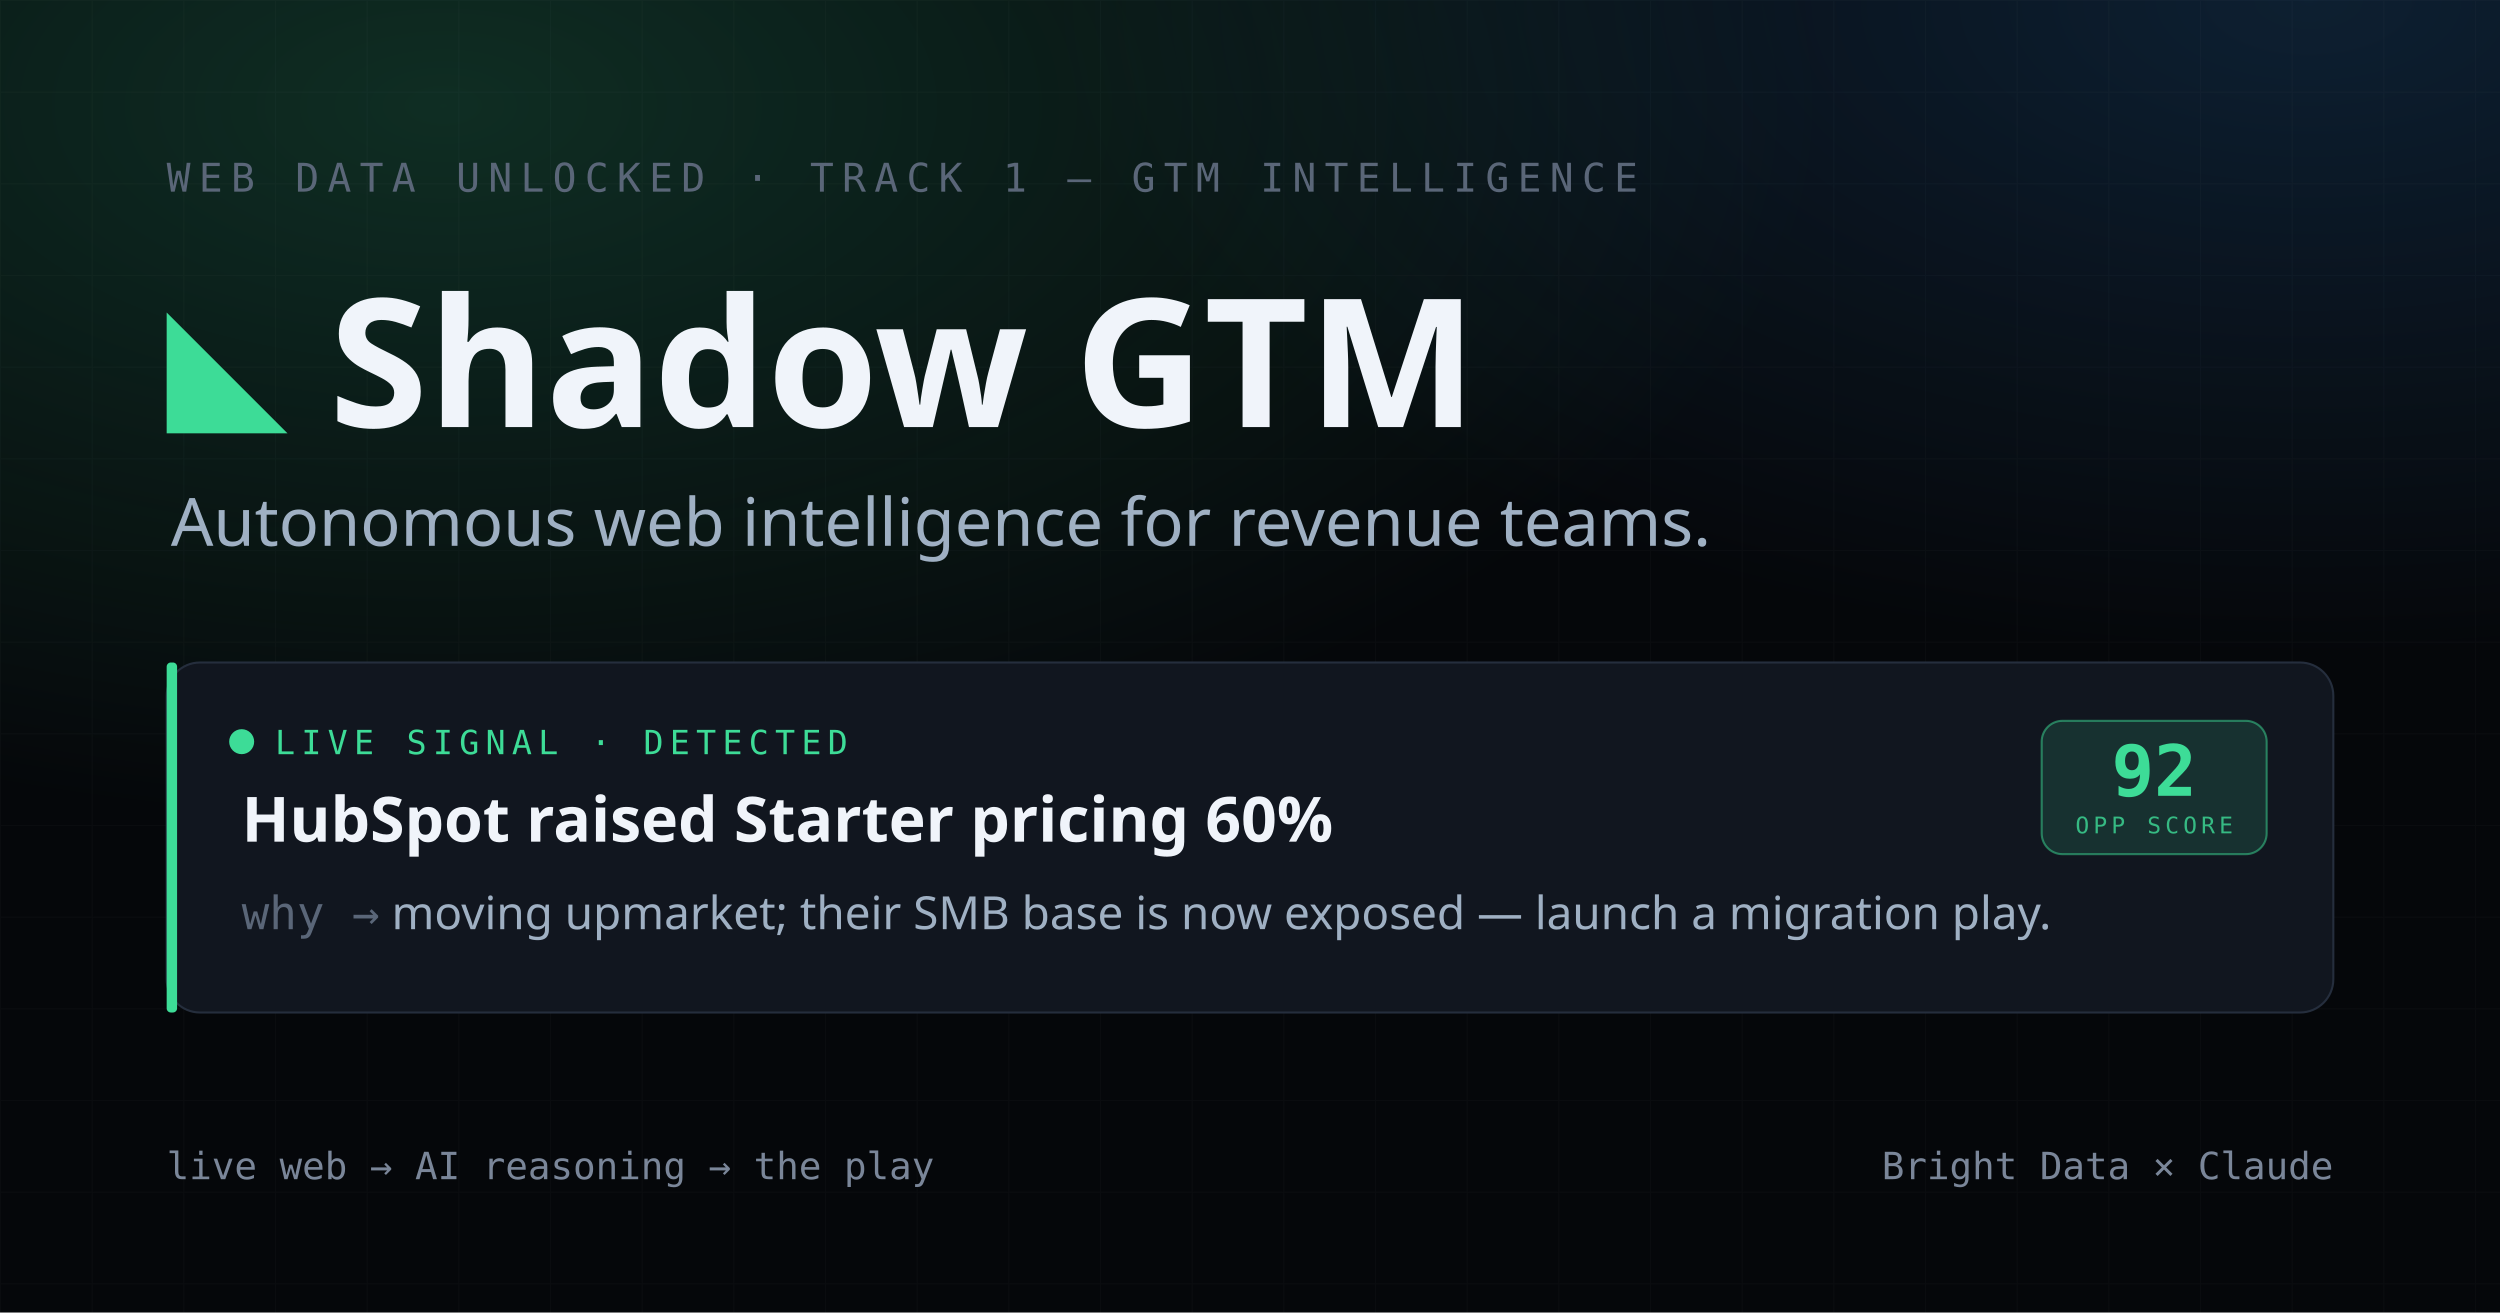
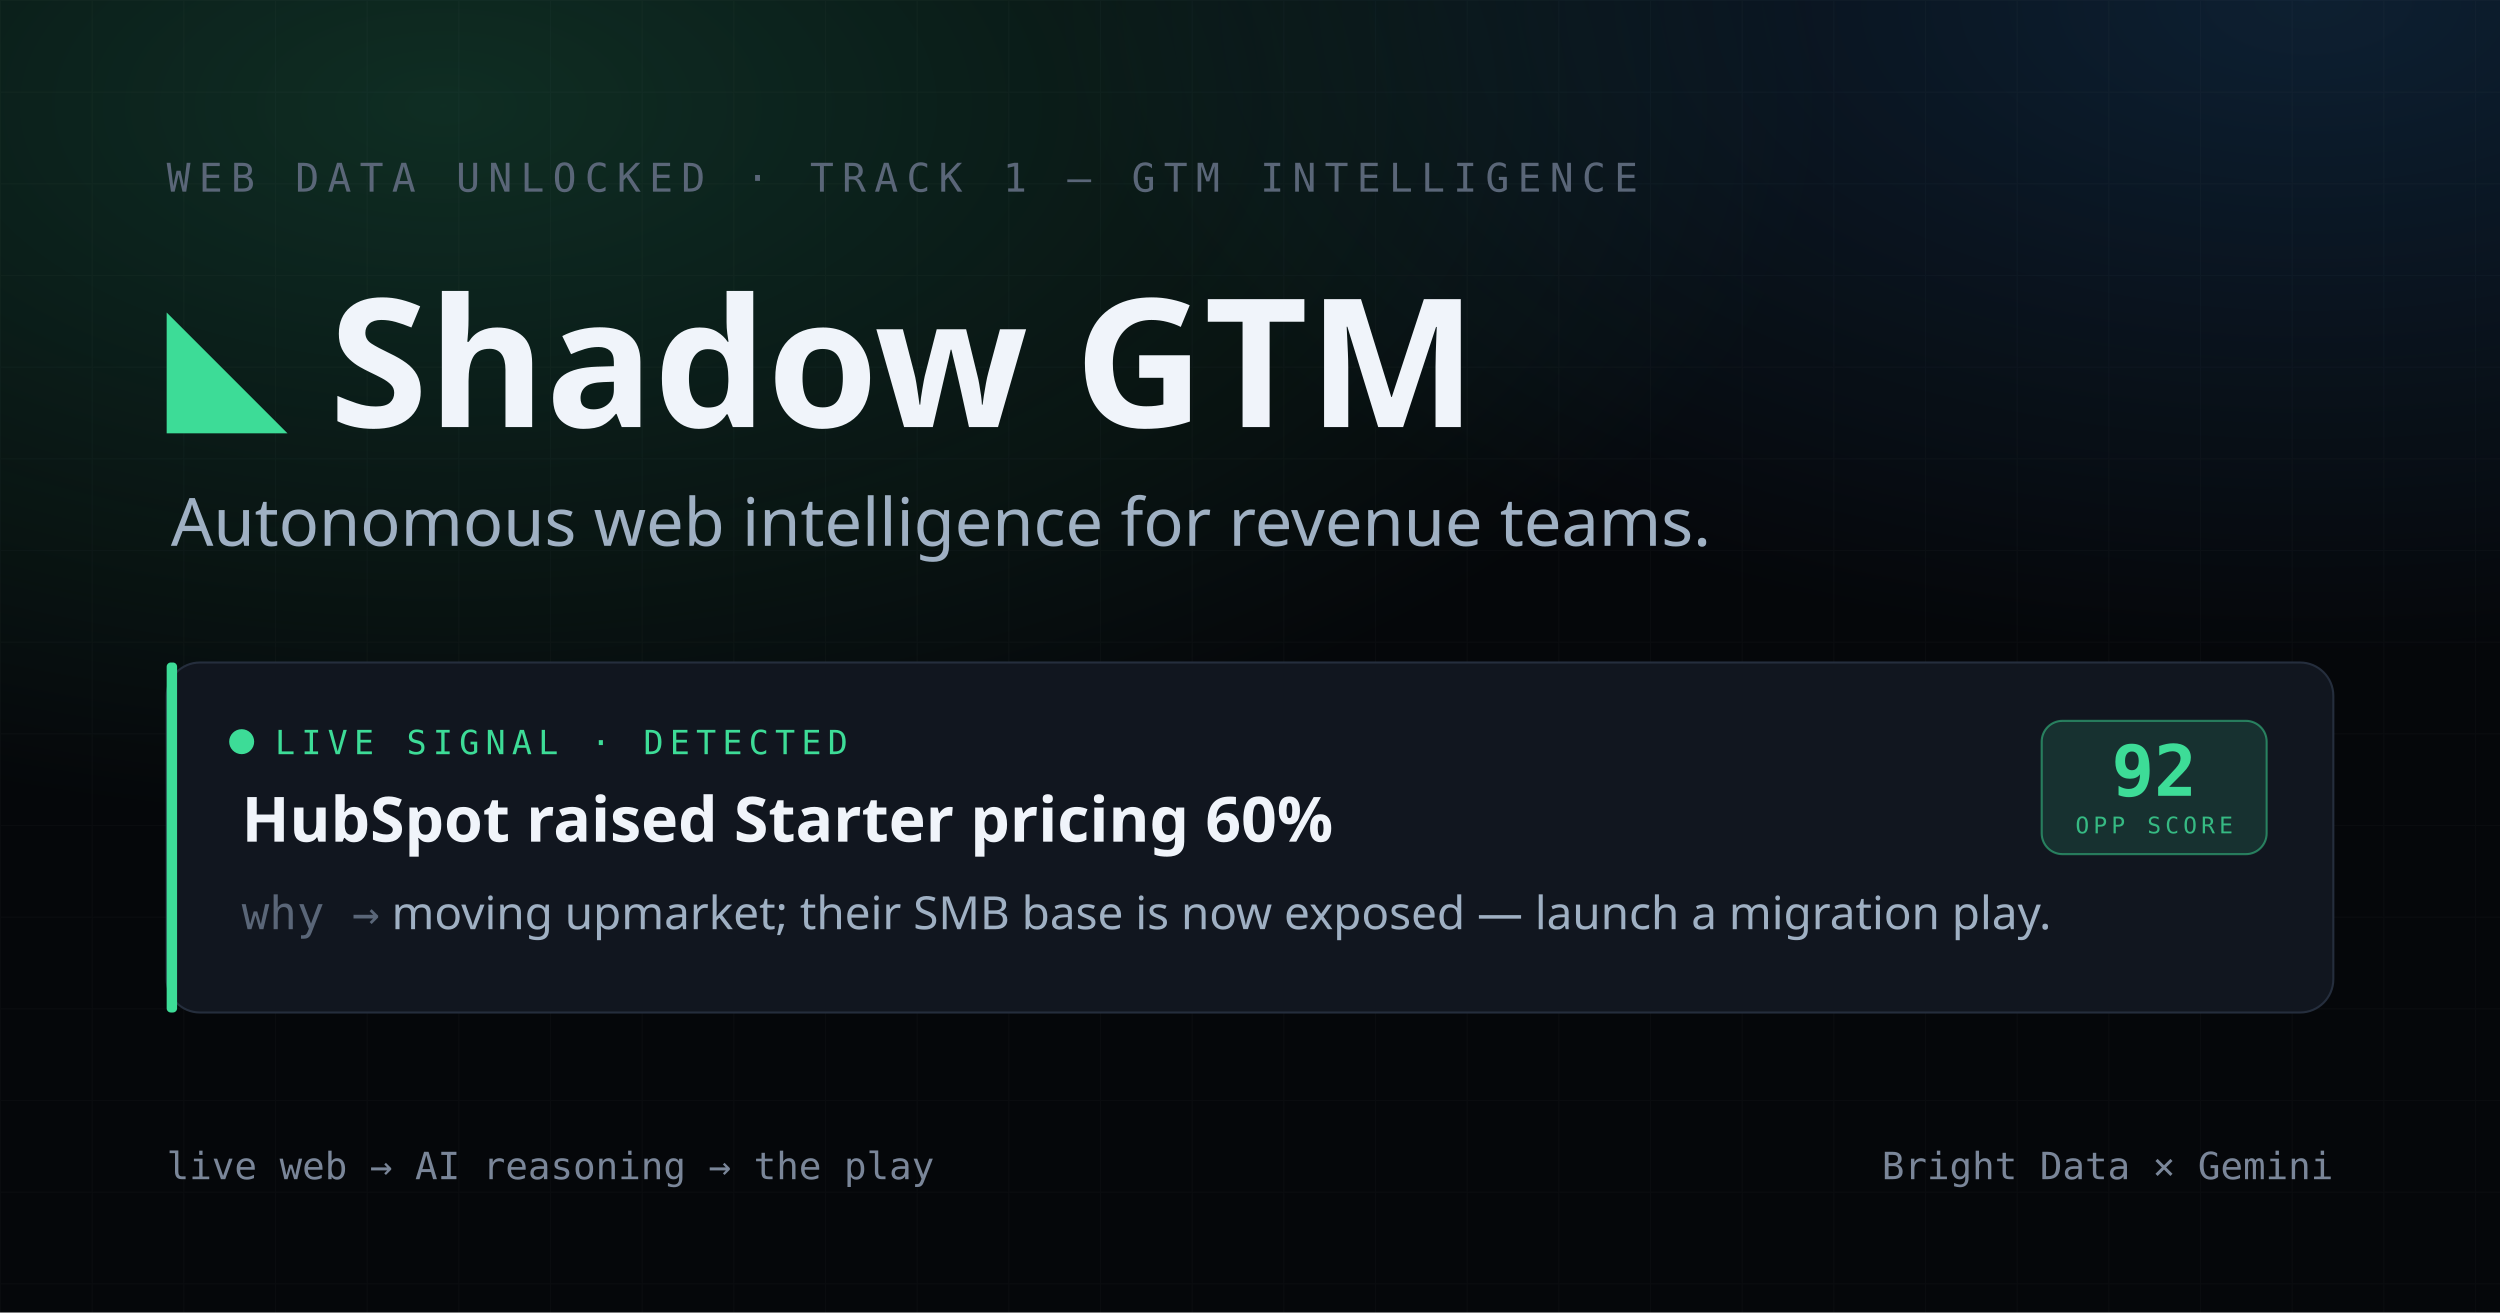
<svg xmlns="http://www.w3.org/2000/svg" width="1200" height="630" viewBox="0 0 1200 630" font-family="'Segoe UI', system-ui, -apple-system, sans-serif">
  <defs>
    <radialGradient id="glowG" cx="18%" cy="8%" r="55%">
      <stop offset="0%" stop-color="#3ddc97" stop-opacity="0.18" />
      <stop offset="100%" stop-color="#3ddc97" stop-opacity="0" />
    </radialGradient>
    <radialGradient id="glowB" cx="92%" cy="0%" r="50%">
      <stop offset="0%" stop-color="#3aa0ff" stop-opacity="0.16" />
      <stop offset="100%" stop-color="#3aa0ff" stop-opacity="0" />
    </radialGradient>
    <pattern id="grid" width="44" height="44" patternUnits="userSpaceOnUse">
      <path d="M44 0H0V44" fill="none" stroke="#ffffff" stroke-opacity="0.022" stroke-width="1" />
    </pattern>
  </defs>
  <rect width="1200" height="630" fill="#05070a" />
  <rect width="1200" height="630" fill="url(#grid)" />
  <rect width="1200" height="630" fill="url(#glowG)" />
  <rect width="1200" height="630" fill="url(#glowB)" />
  <text x="80" y="92" font-family="'JetBrains Mono', ui-monospace, monospace" font-size="19" letter-spacing="4" fill="#5a6678">WEB DATA UNLOCKED  ·  TRACK 1 — GTM INTELLIGENCE</text>
  <path d="M80 150 L80 208 L138 208 Z" fill="#3ddc97" />
  <text x="158" y="205" font-size="86" font-weight="700" fill="#f0f4fa">Shadow GTM</text>
  <text x="82" y="262" font-size="32" fill="#9fb0c3">Autonomous web intelligence for revenue teams.</text>
  <g>
    <rect x="80" y="318" width="1040" height="168" rx="16" fill="#11161f" stroke="#252e3d" stroke-width="1" />
    <rect x="80" y="318" width="5" height="168" rx="2" fill="#3ddc97" />
    <circle cx="116" cy="356" r="6" fill="#3ddc97" />
    <text x="132" y="362" font-family="'JetBrains Mono', ui-monospace, monospace" font-size="16" letter-spacing="3" fill="#3ddc97">LIVE SIGNAL · DETECTED</text>
    <text x="116" y="404" font-size="30" font-weight="600" fill="#f0f4fa">HubSpot raised Starter pricing 60%</text>
    <text x="116" y="446" font-size="22" fill="#9fb0c3">
      <tspan font-family="'JetBrains Mono', ui-monospace, monospace" fill="#5a6678">why → </tspan>
      moving upmarket; their SMB base is now exposed — launch a migration play.
    </text>
    <rect x="980" y="346" width="108" height="64" rx="10" fill="#3ddc97" fill-opacity="0.14" stroke="#3ddc97" stroke-opacity="0.5" />
    <text x="1034" y="382" font-family="'JetBrains Mono', ui-monospace, monospace" font-size="34" font-weight="700" fill="#3ddc97" text-anchor="middle">92</text>
    <text x="1034" y="400" font-family="'JetBrains Mono', ui-monospace, monospace" font-size="11" letter-spacing="2" fill="#3ddc97" text-anchor="middle" opacity="0.8">OPP SCORE</text>
  </g>
  <text x="80" y="566" font-family="'JetBrains Mono', ui-monospace, monospace" font-size="18" fill="#7a8699">live web  →  AI reasoning  →  the play</text>
-   <text x="1120" y="566" font-family="'JetBrains Mono', ui-monospace, monospace" font-size="18" fill="#7a8699" text-anchor="end">Bright Data  ×  Claude</text>
+   <text x="1120" y="566" font-family="'JetBrains Mono', ui-monospace, monospace" font-size="18" fill="#7a8699" text-anchor="end">Bright Data  ×  Gemini</text>
</svg>
